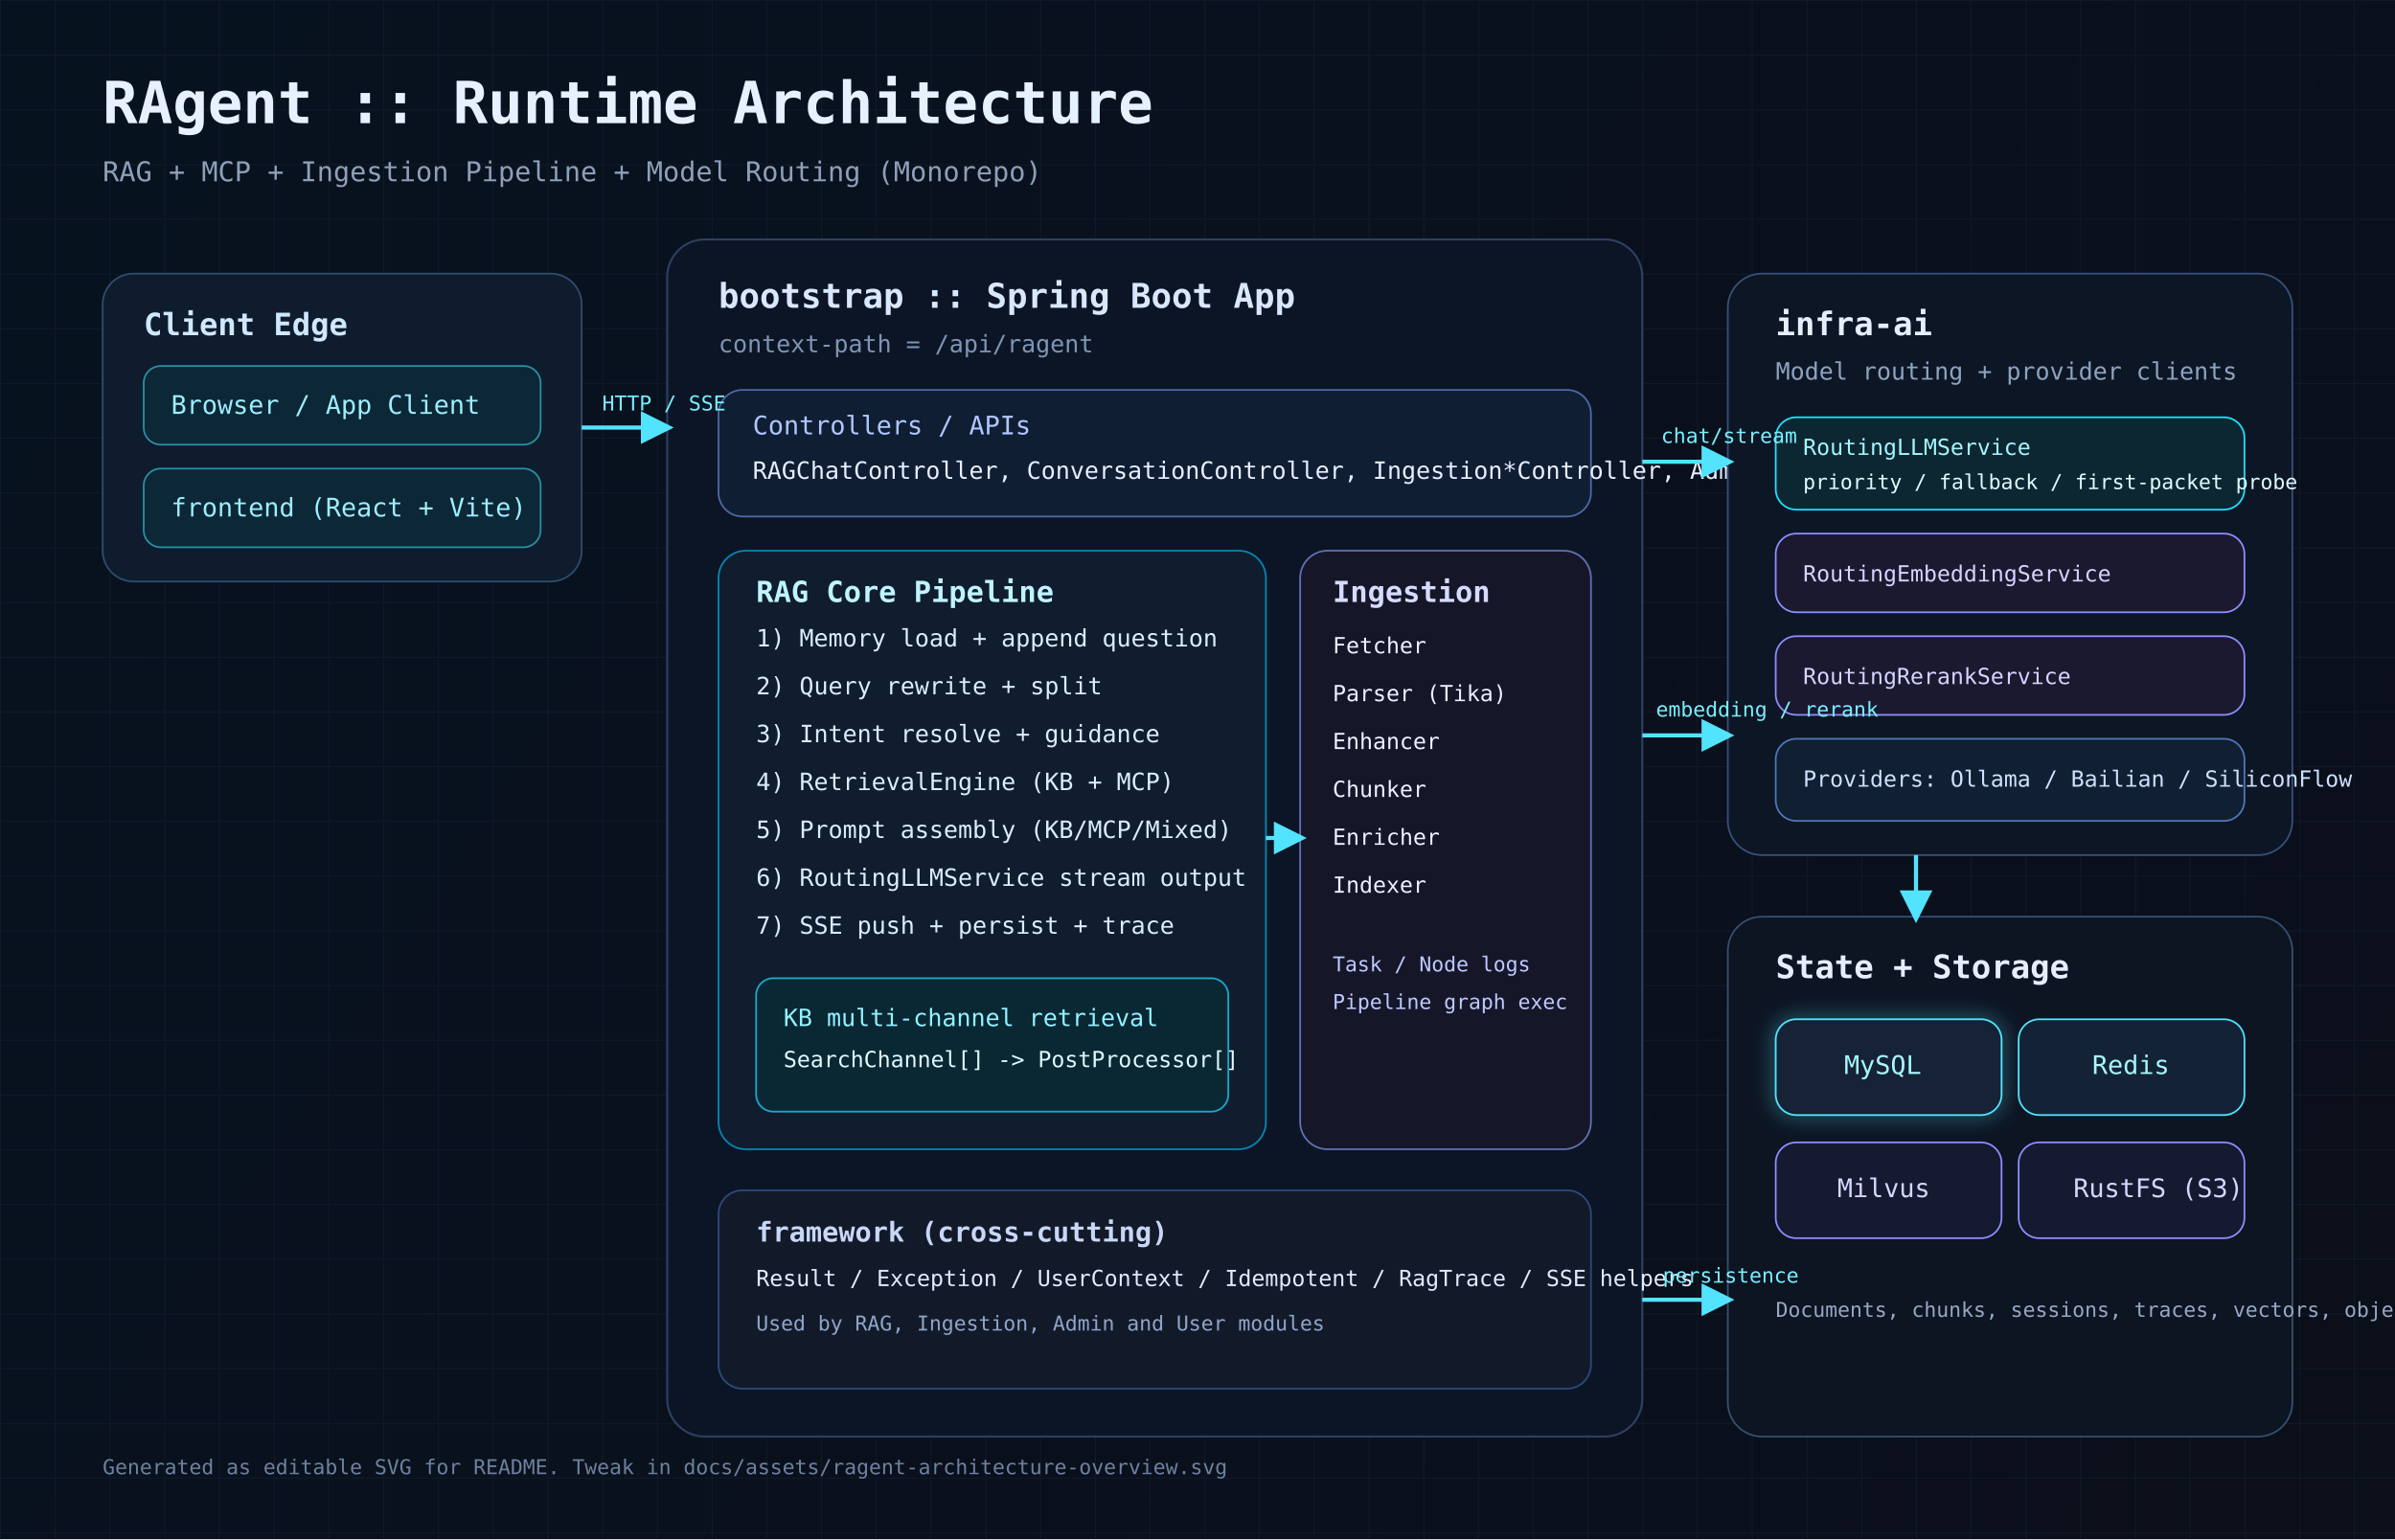
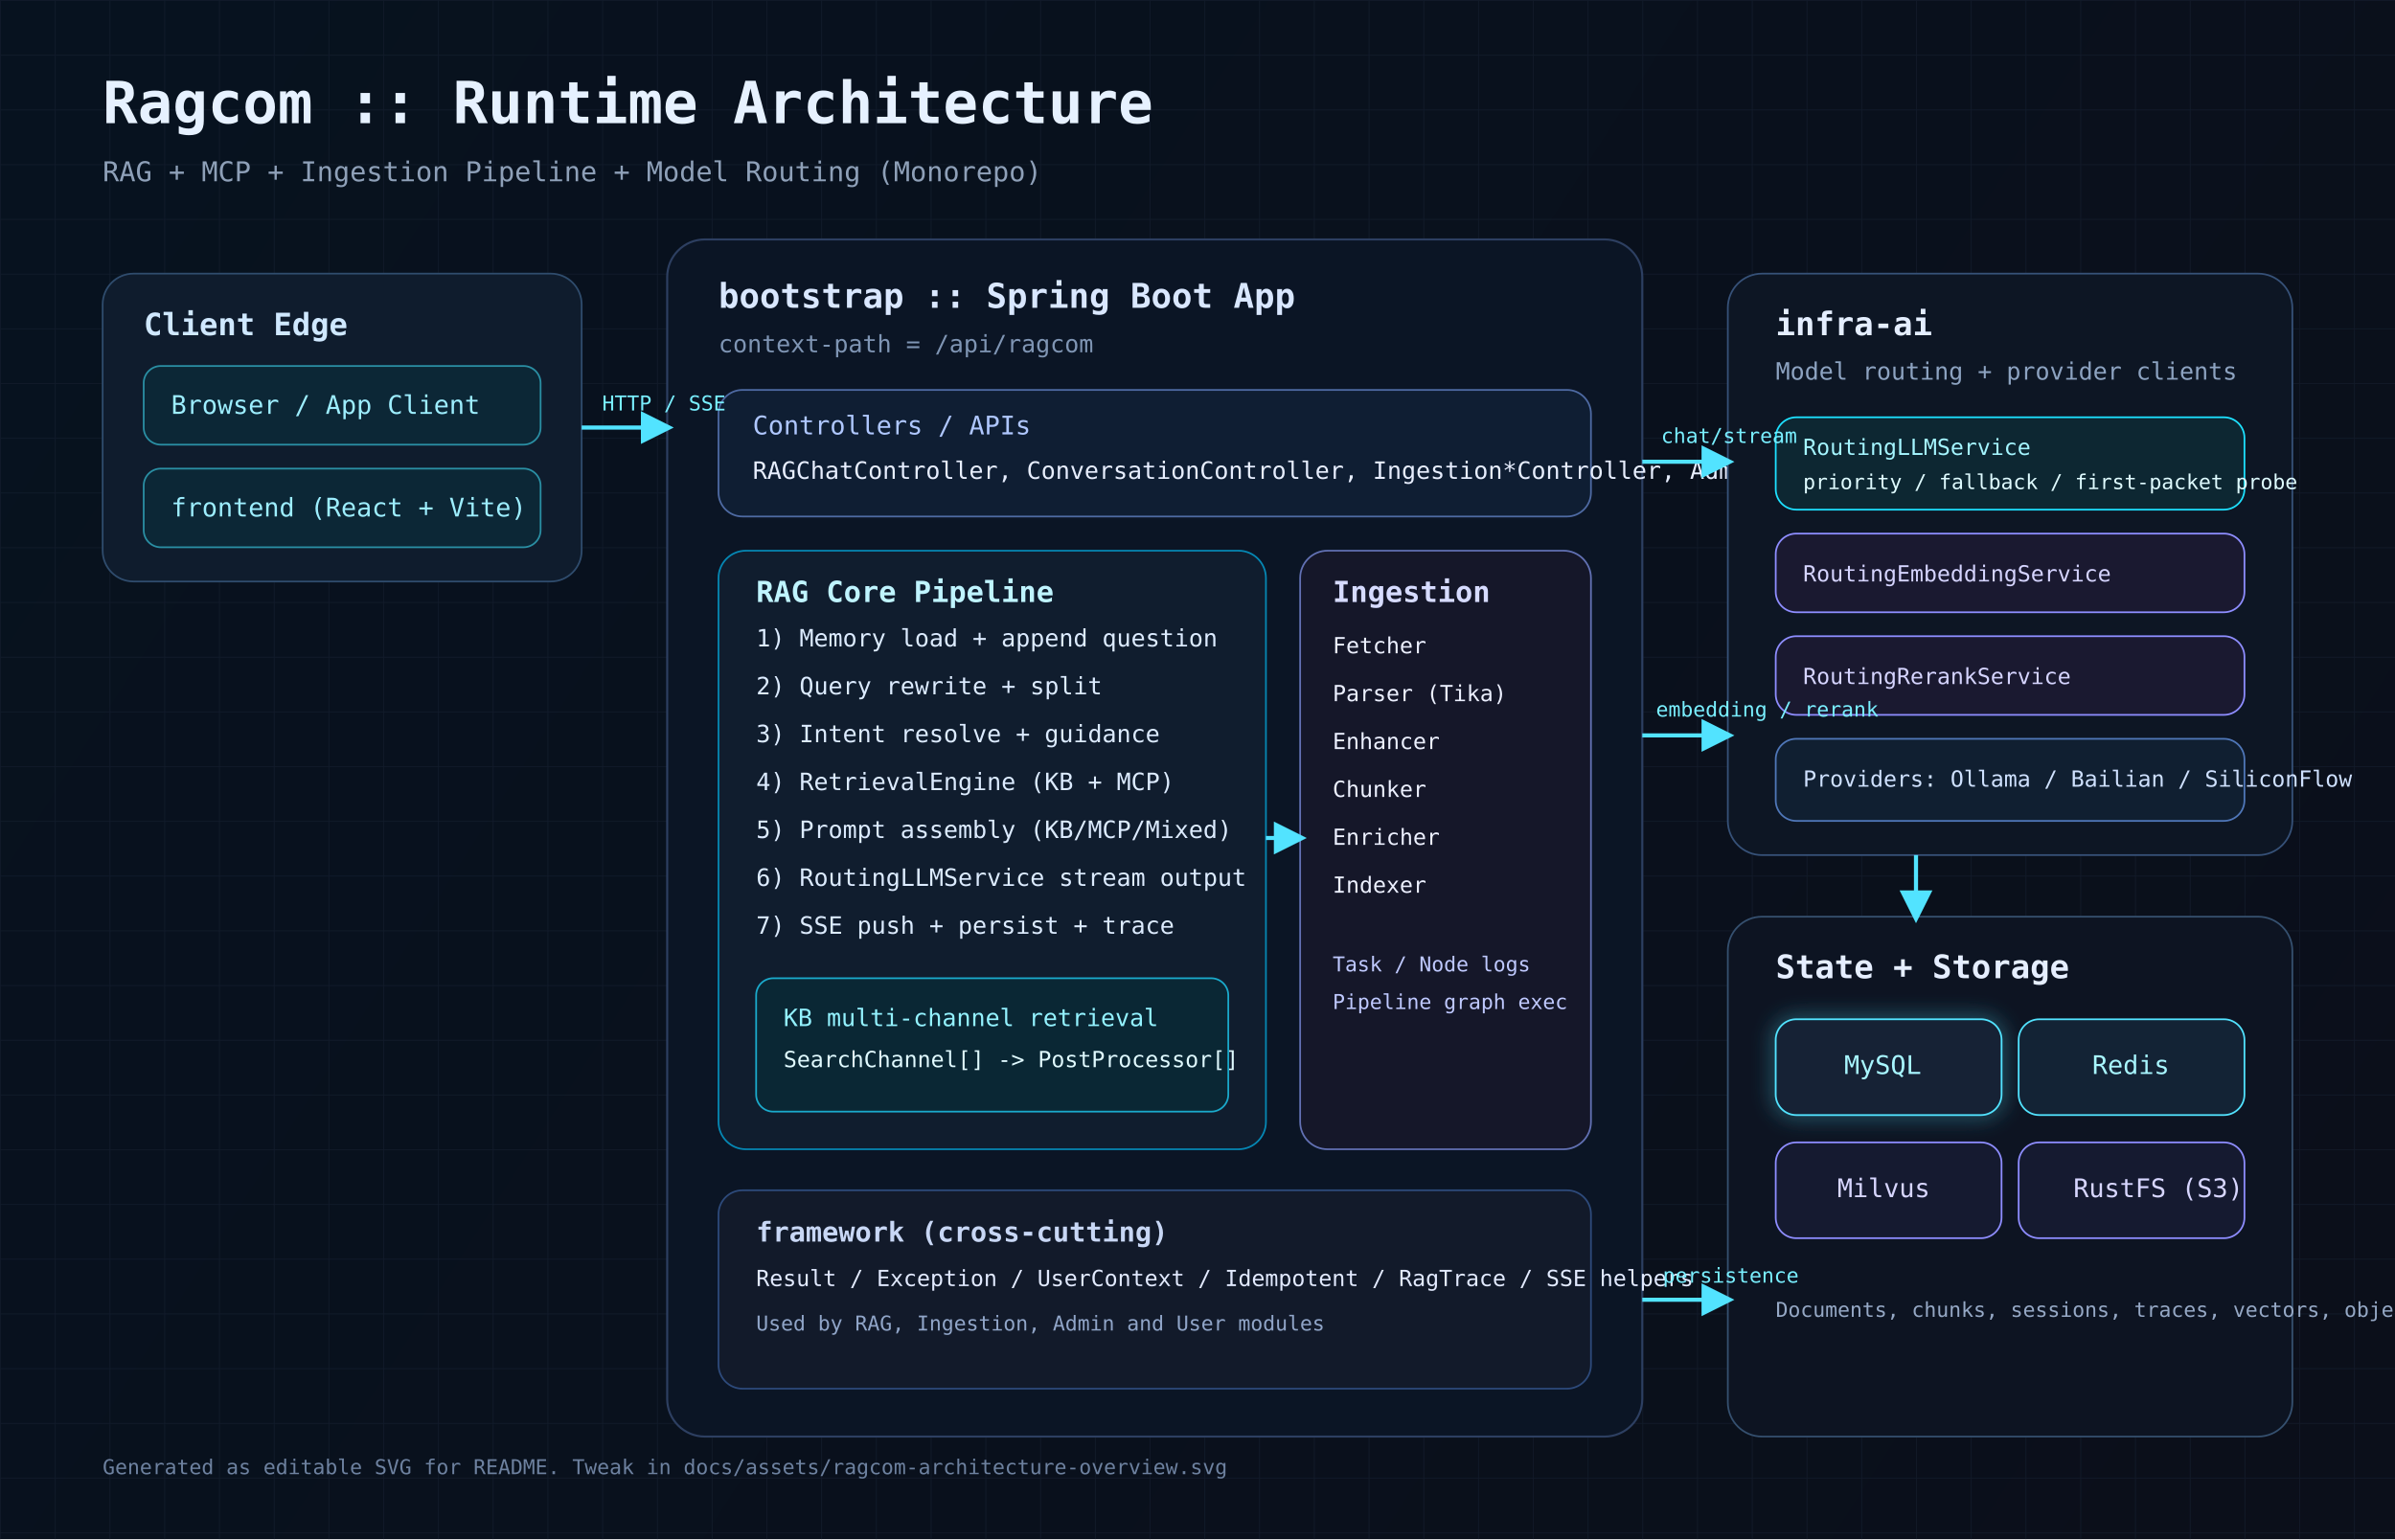
<svg xmlns="http://www.w3.org/2000/svg" width="1400" height="900" viewBox="0 0 1400 900" fill="none" role="img" aria-labelledby="title desc">
  <defs>
    <linearGradient id="bg" x1="0" y1="0" x2="1400" y2="900" gradientUnits="userSpaceOnUse">
      <stop stop-color="#07121F" />
      <stop offset="1" stop-color="#0B0F1A" />
    </linearGradient>
    <linearGradient id="cyan" x1="0" y1="0" x2="1" y2="1">
      <stop stop-color="#00E5FF" />
      <stop offset="1" stop-color="#00FFA3" />
    </linearGradient>
    <linearGradient id="violet" x1="0" y1="0" x2="1" y2="1">
      <stop stop-color="#7AA2FF" />
      <stop offset="1" stop-color="#8E7CFF" />
    </linearGradient>
    <pattern id="grid" width="32" height="32" patternUnits="userSpaceOnUse">
      <path d="M 32 0 L 0 0 0 32" stroke="#182233" stroke-width="1" />
    </pattern>
    <marker id="arrow" viewBox="0 0 10 10" refX="8" refY="5" markerWidth="8" markerHeight="8" orient="auto-start-reverse">
      <path d="M 0 0 L 10 5 L 0 10 z" fill="#52E3FF" />
    </marker>
    <filter id="glow" x="-50%" y="-50%" width="200%" height="200%">
      <feGaussianBlur stdDeviation="6" result="blur" />
      <feMerge>
        <feMergeNode in="blur" />
        <feMergeNode in="SourceGraphic" />
      </feMerge>
    </filter>
  </defs>
  <rect width="1400" height="900" fill="url(#bg)" />
  <rect width="1400" height="900" fill="url(#grid)" opacity="0.55" />
-   <text x="60" y="72" fill="#E6F1FF" font-family="ui-monospace, SFMono-Regular, Menlo, Consolas, monospace" font-size="34" font-weight="700">RAgent :: Runtime Architecture</text>
+   <text x="60" y="72" fill="#E6F1FF" font-family="ui-monospace, SFMono-Regular, Menlo, Consolas, monospace" font-size="34" font-weight="700">Ragcom :: Runtime Architecture</text>
  <text x="60" y="106" fill="#8EA0B8" font-family="ui-monospace, SFMono-Regular, Menlo, Consolas, monospace" font-size="16">RAG + MCP + Ingestion Pipeline + Model Routing (Monorepo)</text>
  <g>
    <rect x="60" y="160" width="280" height="180" rx="18" fill="#0F1C2D" stroke="#2F4C6D" />
    <text x="84" y="196" fill="#CFE8FF" font-family="ui-monospace, SFMono-Regular, Menlo, Consolas, monospace" font-size="18" font-weight="700">Client Edge</text>
    <rect x="84" y="214" width="232" height="46" rx="10" fill="#0C2736" stroke="#2A8FA4" />
    <text x="100" y="242" fill="#9DEEFF" font-family="ui-monospace, SFMono-Regular, Menlo, Consolas, monospace" font-size="15">Browser / App Client</text>
    <rect x="84" y="274" width="232" height="46" rx="10" fill="#0C2736" stroke="#2A8FA4" />
    <text x="100" y="302" fill="#9DEEFF" font-family="ui-monospace, SFMono-Regular, Menlo, Consolas, monospace" font-size="15">frontend (React + Vite)</text>
  </g>
  <g>
    <rect x="390" y="140" width="570" height="700" rx="22" fill="#0B1525" stroke="#2D3F61" stroke-width="1.2" />
    <text x="420" y="180" fill="#D9E7FF" font-family="ui-monospace, SFMono-Regular, Menlo, Consolas, monospace" font-size="20" font-weight="700">bootstrap :: Spring Boot App</text>
-     <text x="420" y="206" fill="#7F95B4" font-family="ui-monospace, SFMono-Regular, Menlo, Consolas, monospace" font-size="14">context-path = /api/ragent</text>
+     <text x="420" y="206" fill="#7F95B4" font-family="ui-monospace, SFMono-Regular, Menlo, Consolas, monospace" font-size="14">context-path = /api/ragcom</text>
    <rect x="420" y="228" width="510" height="74" rx="14" fill="#0F1E33" stroke="#4E6AA3" />
    <text x="440" y="254" fill="#AFC7FF" font-family="ui-monospace, SFMono-Regular, Menlo, Consolas, monospace" font-size="15">Controllers / APIs</text>
    <text x="440" y="280" fill="#E7EEFF" font-family="ui-monospace, SFMono-Regular, Menlo, Consolas, monospace" font-size="14">RAGChatController, ConversationController, Ingestion*Controller, Admin*</text>
    <rect x="420" y="322" width="320" height="350" rx="16" fill="#101D2E" stroke="#00C4FF" stroke-opacity="0.65" />
    <text x="442" y="352" fill="#BFF4FF" font-family="ui-monospace, SFMono-Regular, Menlo, Consolas, monospace" font-size="17" font-weight="700">RAG Core Pipeline</text>
    <text x="442" y="378" fill="#DCEBFF" font-family="ui-monospace, SFMono-Regular, Menlo, Consolas, monospace" font-size="14">1) Memory load + append question</text>
    <text x="442" y="406" fill="#DCEBFF" font-family="ui-monospace, SFMono-Regular, Menlo, Consolas, monospace" font-size="14">2) Query rewrite + split</text>
    <text x="442" y="434" fill="#DCEBFF" font-family="ui-monospace, SFMono-Regular, Menlo, Consolas, monospace" font-size="14">3) Intent resolve + guidance</text>
    <text x="442" y="462" fill="#DCEBFF" font-family="ui-monospace, SFMono-Regular, Menlo, Consolas, monospace" font-size="14">4) RetrievalEngine (KB + MCP)</text>
    <text x="442" y="490" fill="#DCEBFF" font-family="ui-monospace, SFMono-Regular, Menlo, Consolas, monospace" font-size="14">5) Prompt assembly (KB/MCP/Mixed)</text>
    <text x="442" y="518" fill="#DCEBFF" font-family="ui-monospace, SFMono-Regular, Menlo, Consolas, monospace" font-size="14">6) RoutingLLMService stream output</text>
    <text x="442" y="546" fill="#DCEBFF" font-family="ui-monospace, SFMono-Regular, Menlo, Consolas, monospace" font-size="14">7) SSE push + persist + trace</text>
    <rect x="442" y="572" width="276" height="78" rx="10" fill="#0A2734" stroke="#1FD6FF" stroke-opacity="0.75" />
    <text x="458" y="600" fill="#93F2FF" font-family="ui-monospace, SFMono-Regular, Menlo, Consolas, monospace" font-size="14">KB multi-channel retrieval</text>
    <text x="458" y="624" fill="#E0FAFF" font-family="ui-monospace, SFMono-Regular, Menlo, Consolas, monospace" font-size="13">SearchChannel[] -&gt; PostProcessor[]</text>
    <rect x="760" y="322" width="170" height="350" rx="16" fill="#151729" stroke="#8EA2FF" stroke-opacity="0.65" />
    <text x="779" y="352" fill="#D6DBFF" font-family="ui-monospace, SFMono-Regular, Menlo, Consolas, monospace" font-size="17" font-weight="700">Ingestion</text>
    <text x="779" y="382" fill="#ECF0FF" font-family="ui-monospace, SFMono-Regular, Menlo, Consolas, monospace" font-size="13">Fetcher</text>
    <text x="779" y="410" fill="#ECF0FF" font-family="ui-monospace, SFMono-Regular, Menlo, Consolas, monospace" font-size="13">Parser (Tika)</text>
    <text x="779" y="438" fill="#ECF0FF" font-family="ui-monospace, SFMono-Regular, Menlo, Consolas, monospace" font-size="13">Enhancer</text>
    <text x="779" y="466" fill="#ECF0FF" font-family="ui-monospace, SFMono-Regular, Menlo, Consolas, monospace" font-size="13">Chunker</text>
    <text x="779" y="494" fill="#ECF0FF" font-family="ui-monospace, SFMono-Regular, Menlo, Consolas, monospace" font-size="13">Enricher</text>
    <text x="779" y="522" fill="#ECF0FF" font-family="ui-monospace, SFMono-Regular, Menlo, Consolas, monospace" font-size="13">Indexer</text>
    <text x="779" y="568" fill="#BFC9FF" font-family="ui-monospace, SFMono-Regular, Menlo, Consolas, monospace" font-size="12">Task / Node logs</text>
    <text x="779" y="590" fill="#BFC9FF" font-family="ui-monospace, SFMono-Regular, Menlo, Consolas, monospace" font-size="12">Pipeline graph exec</text>
    <rect x="420" y="696" width="510" height="116" rx="14" fill="#121A2A" stroke="#2D4A7B" />
    <text x="442" y="726" fill="#C8D7F5" font-family="ui-monospace, SFMono-Regular, Menlo, Consolas, monospace" font-size="16" font-weight="700">framework (cross-cutting)</text>
    <text x="442" y="752" fill="#E2EAFF" font-family="ui-monospace, SFMono-Regular, Menlo, Consolas, monospace" font-size="13">Result / Exception / UserContext / Idempotent / RagTrace / SSE helpers</text>
    <text x="442" y="778" fill="#90A5C8" font-family="ui-monospace, SFMono-Regular, Menlo, Consolas, monospace" font-size="12">Used by RAG, Ingestion, Admin and User modules</text>
  </g>
  <g>
    <rect x="1010" y="160" width="330" height="340" rx="20" fill="#0D1624" stroke="#365178" />
    <text x="1038" y="196" fill="#E4EEFF" font-family="ui-monospace, SFMono-Regular, Menlo, Consolas, monospace" font-size="19" font-weight="700">infra-ai</text>
    <text x="1038" y="222" fill="#8DA3C1" font-family="ui-monospace, SFMono-Regular, Menlo, Consolas, monospace" font-size="14">Model routing + provider clients</text>
    <rect x="1038" y="244" width="274" height="54" rx="12" fill="#0D2732" stroke="#1DE1FF" />
    <text x="1054" y="266" fill="#A4F5FF" font-family="ui-monospace, SFMono-Regular, Menlo, Consolas, monospace" font-size="13">RoutingLLMService</text>
    <text x="1054" y="286" fill="#DFFBFF" font-family="ui-monospace, SFMono-Regular, Menlo, Consolas, monospace" font-size="12">priority / fallback / first-packet probe</text>
    <rect x="1038" y="312" width="274" height="46" rx="12" fill="#1A1930" stroke="#8E8DFF" />
    <text x="1054" y="340" fill="#D5D4FF" font-family="ui-monospace, SFMono-Regular, Menlo, Consolas, monospace" font-size="13">RoutingEmbeddingService</text>
    <rect x="1038" y="372" width="274" height="46" rx="12" fill="#1A1930" stroke="#8E8DFF" />
    <text x="1054" y="400" fill="#D5D4FF" font-family="ui-monospace, SFMono-Regular, Menlo, Consolas, monospace" font-size="13">RoutingRerankService</text>
    <rect x="1038" y="432" width="274" height="48" rx="12" fill="#101F31" stroke="#4F77B9" />
    <text x="1054" y="460" fill="#CFE1FF" font-family="ui-monospace, SFMono-Regular, Menlo, Consolas, monospace" font-size="13">Providers: Ollama / Bailian / SiliconFlow</text>
  </g>
  <g>
    <rect x="1010" y="536" width="330" height="304" rx="20" fill="#0D1422" stroke="#35506F" />
    <text x="1038" y="572" fill="#E5EEFF" font-family="ui-monospace, SFMono-Regular, Menlo, Consolas, monospace" font-size="19" font-weight="700">State + Storage</text>
    <rect x="1038" y="596" width="132" height="56" rx="12" fill="#132335" stroke="#52E3FF" filter="url(#glow)">
      <animate attributeName="stroke-opacity" values="0.9;0.4;0.9" dur="3s" repeatCount="indefinite" />
    </rect>
    <text x="1078" y="628" fill="#A8F6FF" font-family="ui-monospace, SFMono-Regular, Menlo, Consolas, monospace" font-size="15">MySQL</text>
    <rect x="1180" y="596" width="132" height="56" rx="12" fill="#132335" stroke="#52E3FF" />
    <text x="1223" y="628" fill="#A8F6FF" font-family="ui-monospace, SFMono-Regular, Menlo, Consolas, monospace" font-size="15">Redis</text>
    <rect x="1038" y="668" width="132" height="56" rx="12" fill="#151A30" stroke="#8E8DFF" />
    <text x="1074" y="700" fill="#D7D6FF" font-family="ui-monospace, SFMono-Regular, Menlo, Consolas, monospace" font-size="15">Milvus</text>
    <rect x="1180" y="668" width="132" height="56" rx="12" fill="#151A30" stroke="#8E8DFF" />
    <text x="1212" y="700" fill="#D7D6FF" font-family="ui-monospace, SFMono-Regular, Menlo, Consolas, monospace" font-size="15">RustFS (S3)</text>
    <text x="1038" y="770" fill="#95A8C5" font-family="ui-monospace, SFMono-Regular, Menlo, Consolas, monospace" font-size="12">Documents, chunks, sessions, traces, vectors, objects</text>
  </g>
  <g stroke="#52E3FF" stroke-width="2.4" fill="none" marker-end="url(#arrow)">
    <path d="M 340 250 C 360 250, 360 250, 390 250" />
    <path d="M 960 270 C 980 270, 980 270, 1010 270" />
    <path d="M 960 430 C 980 430, 980 430, 1010 430" />
    <path d="M 960 760 C 980 760, 980 760, 1010 760" />
    <path d="M 740 490 C 752 490, 752 490, 760 490" />
    <path d="M 1120 500 C 1120 516, 1120 516, 1120 536" />
  </g>
  <text x="352" y="240" fill="#79EFFF" font-family="ui-monospace, SFMono-Regular, Menlo, Consolas, monospace" font-size="12">HTTP / SSE</text>
  <text x="971" y="259" fill="#79EFFF" font-family="ui-monospace, SFMono-Regular, Menlo, Consolas, monospace" font-size="12">chat/stream</text>
  <text x="968" y="419" fill="#79EFFF" font-family="ui-monospace, SFMono-Regular, Menlo, Consolas, monospace" font-size="12">embedding / rerank</text>
  <text x="972" y="750" fill="#79EFFF" font-family="ui-monospace, SFMono-Regular, Menlo, Consolas, monospace" font-size="12">persistence</text>
-   <text x="60" y="862" fill="#6D819F" font-family="ui-monospace, SFMono-Regular, Menlo, Consolas, monospace" font-size="12">Generated as editable SVG for README. Tweak in docs/assets/ragent-architecture-overview.svg</text>
+   <text x="60" y="862" fill="#6D819F" font-family="ui-monospace, SFMono-Regular, Menlo, Consolas, monospace" font-size="12">Generated as editable SVG for README. Tweak in docs/assets/ragcom-architecture-overview.svg</text>
</svg>
